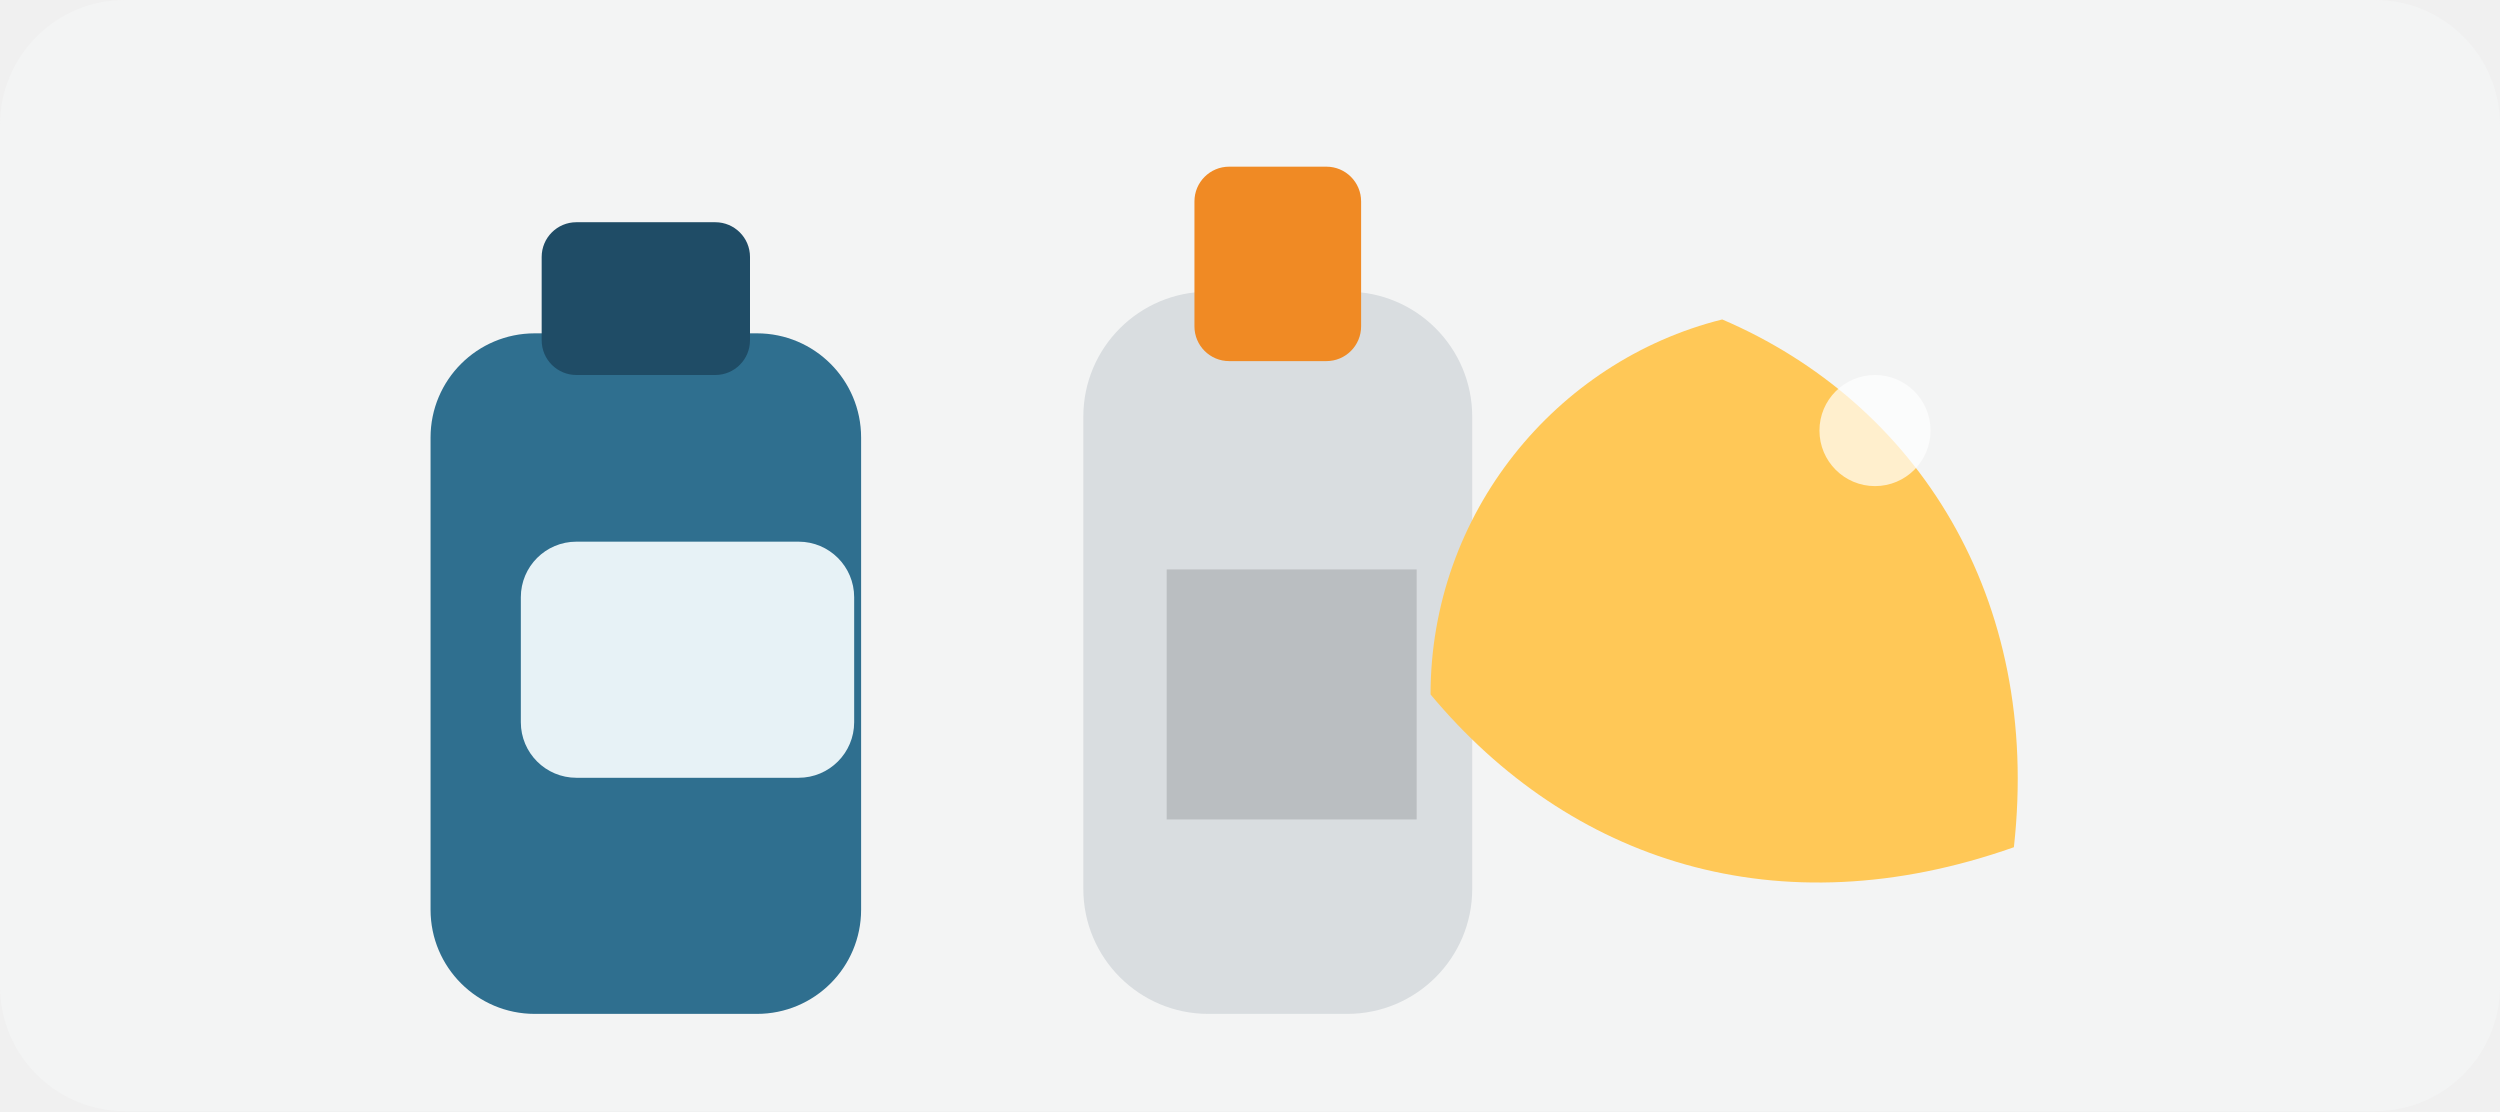
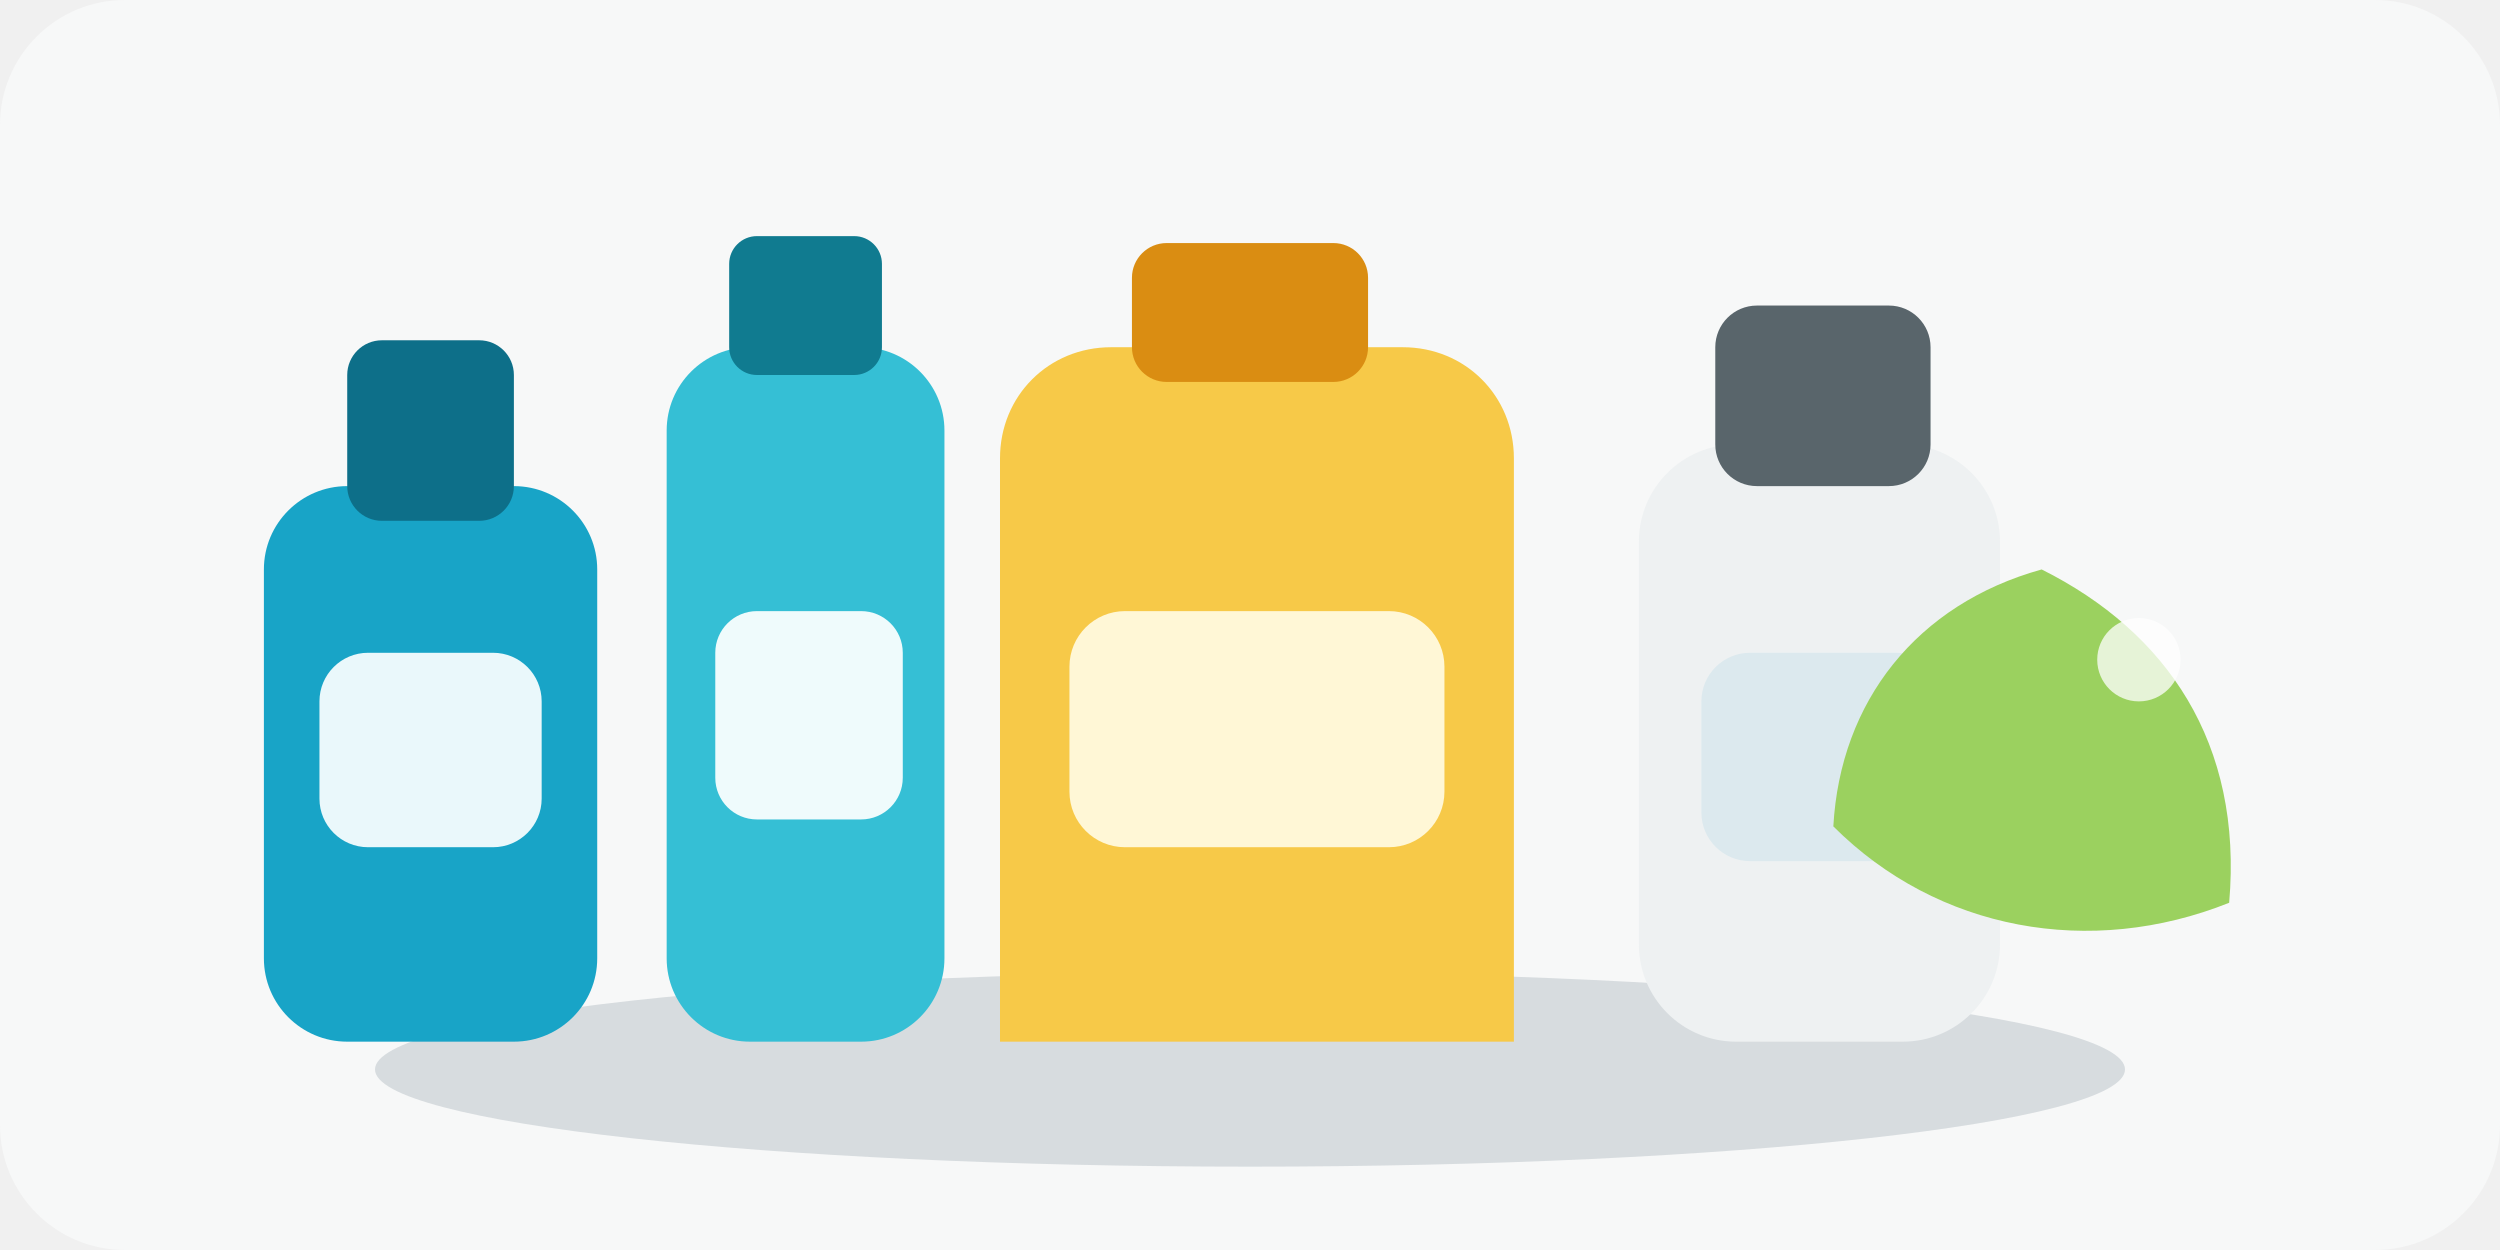
- <svg xmlns="http://www.w3.org/2000/svg" viewBox="0 0 360 160" role="img" aria-label="Cleaning products">
-   <rect width="360" height="160" rx="18" fill="#f3f4f4" />
-   <rect x="62" y="48" width="62" height="98" rx="15" fill="#2f6f8f" />
-   <rect x="78" y="32" width="30" height="22" rx="5" fill="#1f4c66" />
-   <rect x="75" y="78" width="48" height="34" rx="8" fill="#e7f2f6" />
-   <rect x="156" y="42" width="56" height="104" rx="18" fill="#d9dde0" />
-   <rect x="172" y="24" width="24" height="28" rx="5" fill="#f08a24" />
-   <path d="M168 82h36v36h-36z" fill="#2f3131" opacity=".18" />
-   <path d="M248 46c28 12 46 40 42 76-34 12-64 2-84-22 0-26 18-48 42-54z" fill="#ffc857" />
-   <circle cx="270" cy="62" r="8" fill="#fff" opacity=".7" />
+ <svg xmlns="http://www.w3.org/2000/svg" viewBox="0 0 360 180" role="img" aria-label="Cleaning product group">
+   <rect width="360" height="180" rx="18" fill="#f7f8f8" />
+   <ellipse cx="180" cy="154" rx="126" ry="14" fill="#d7dcdf" />
+   <rect x="38" y="70" width="48" height="80" rx="12" fill="#18a4c7" />
+   <rect x="50" y="49" width="24" height="26" rx="5" fill="#0d6f89" />
+   <rect x="46" y="94" width="32" height="28" rx="7" fill="#eaf8fb" />
+   <rect x="96" y="50" width="40" height="100" rx="12" fill="#35bfd5" />
+   <rect x="105" y="34" width="22" height="20" rx="4" fill="#107b90" />
+   <rect x="103" y="88" width="27" height="30" rx="6" fill="#effbfc" />
+   <path d="M160 50h42c9 0 16 7 16 16v84h-74V66c0-9 7-16 16-16z" fill="#f7c948" />
+   <rect x="163" y="35" width="34" height="20" rx="5" fill="#da8d12" />
+   <rect x="154" y="88" width="54" height="34" rx="8" fill="#fff7d6" />
+   <rect x="236" y="64" width="52" height="86" rx="14" fill="#eef1f2" />
+   <rect x="247" y="44" width="31" height="26" rx="6" fill="#59656b" />
+   <rect x="245" y="94" width="35" height="30" rx="7" fill="#dce9ee" />
+   <path d="M294 82c18 9 29 25 27 48-20 8-42 4-57-11 1-18 12-32 30-37z" fill="#9bd15f" />
+   <circle cx="308" cy="95" r="6" fill="#fff" opacity=".75" />
</svg>
